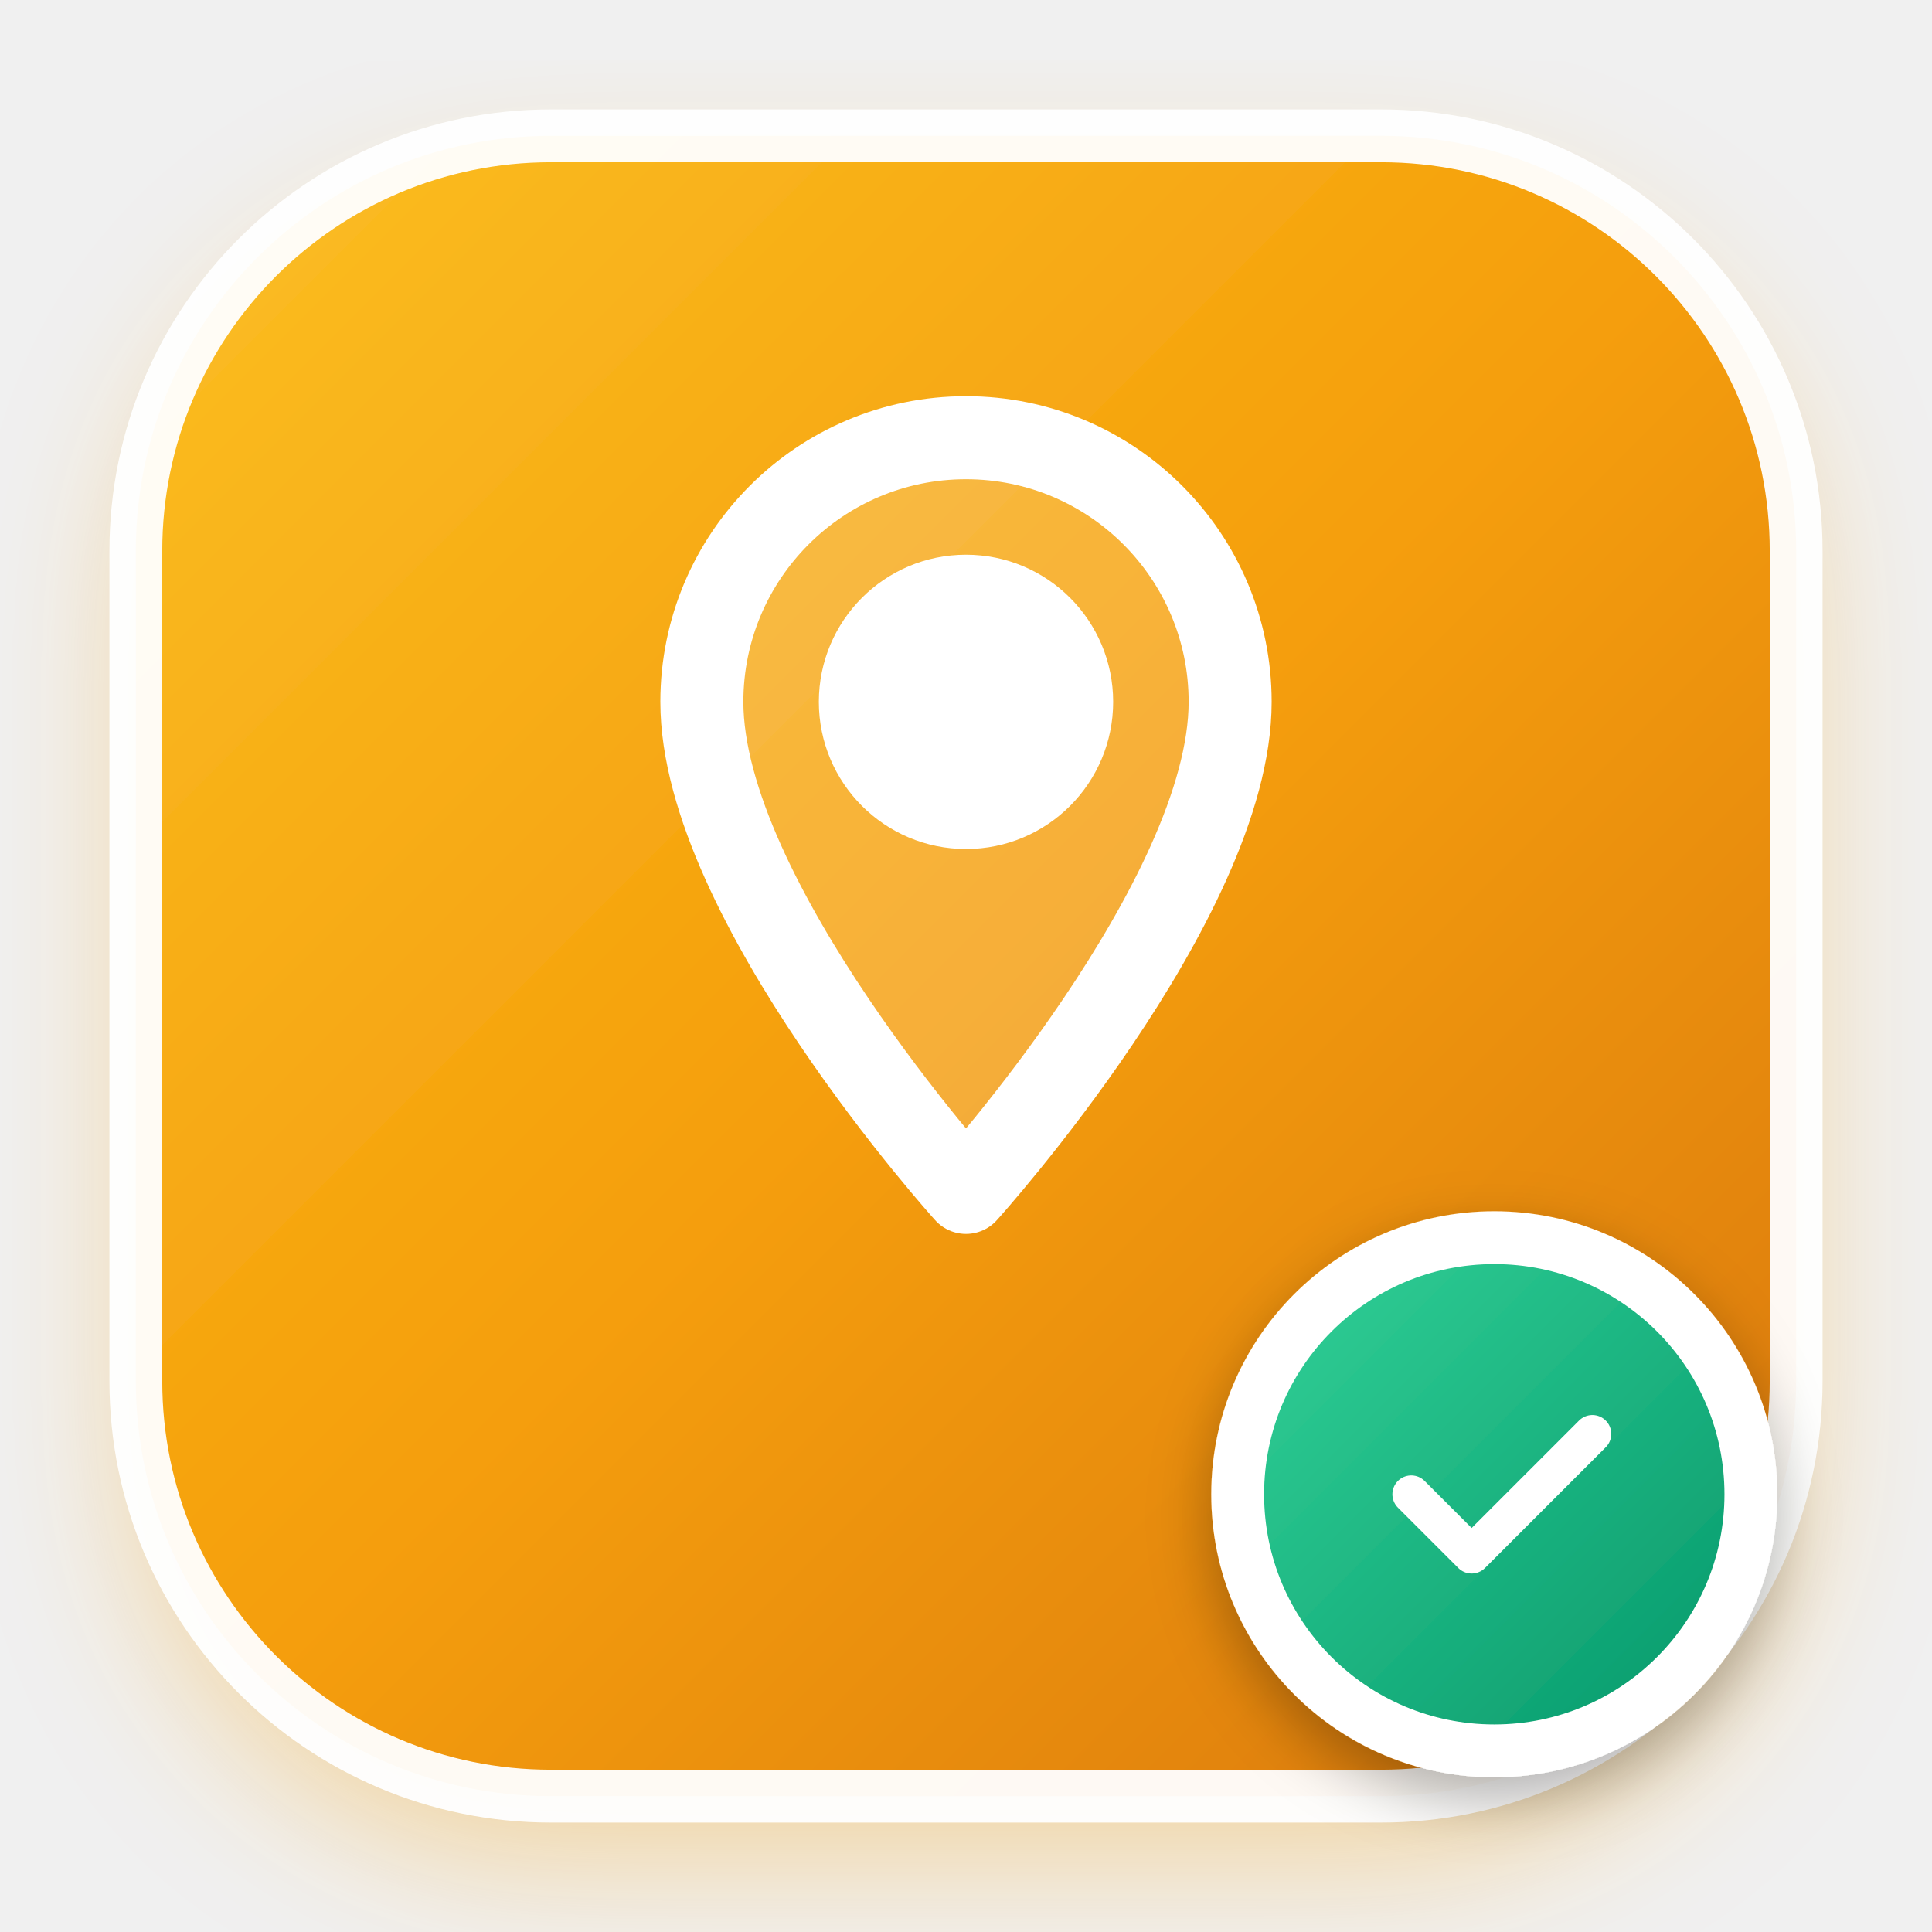
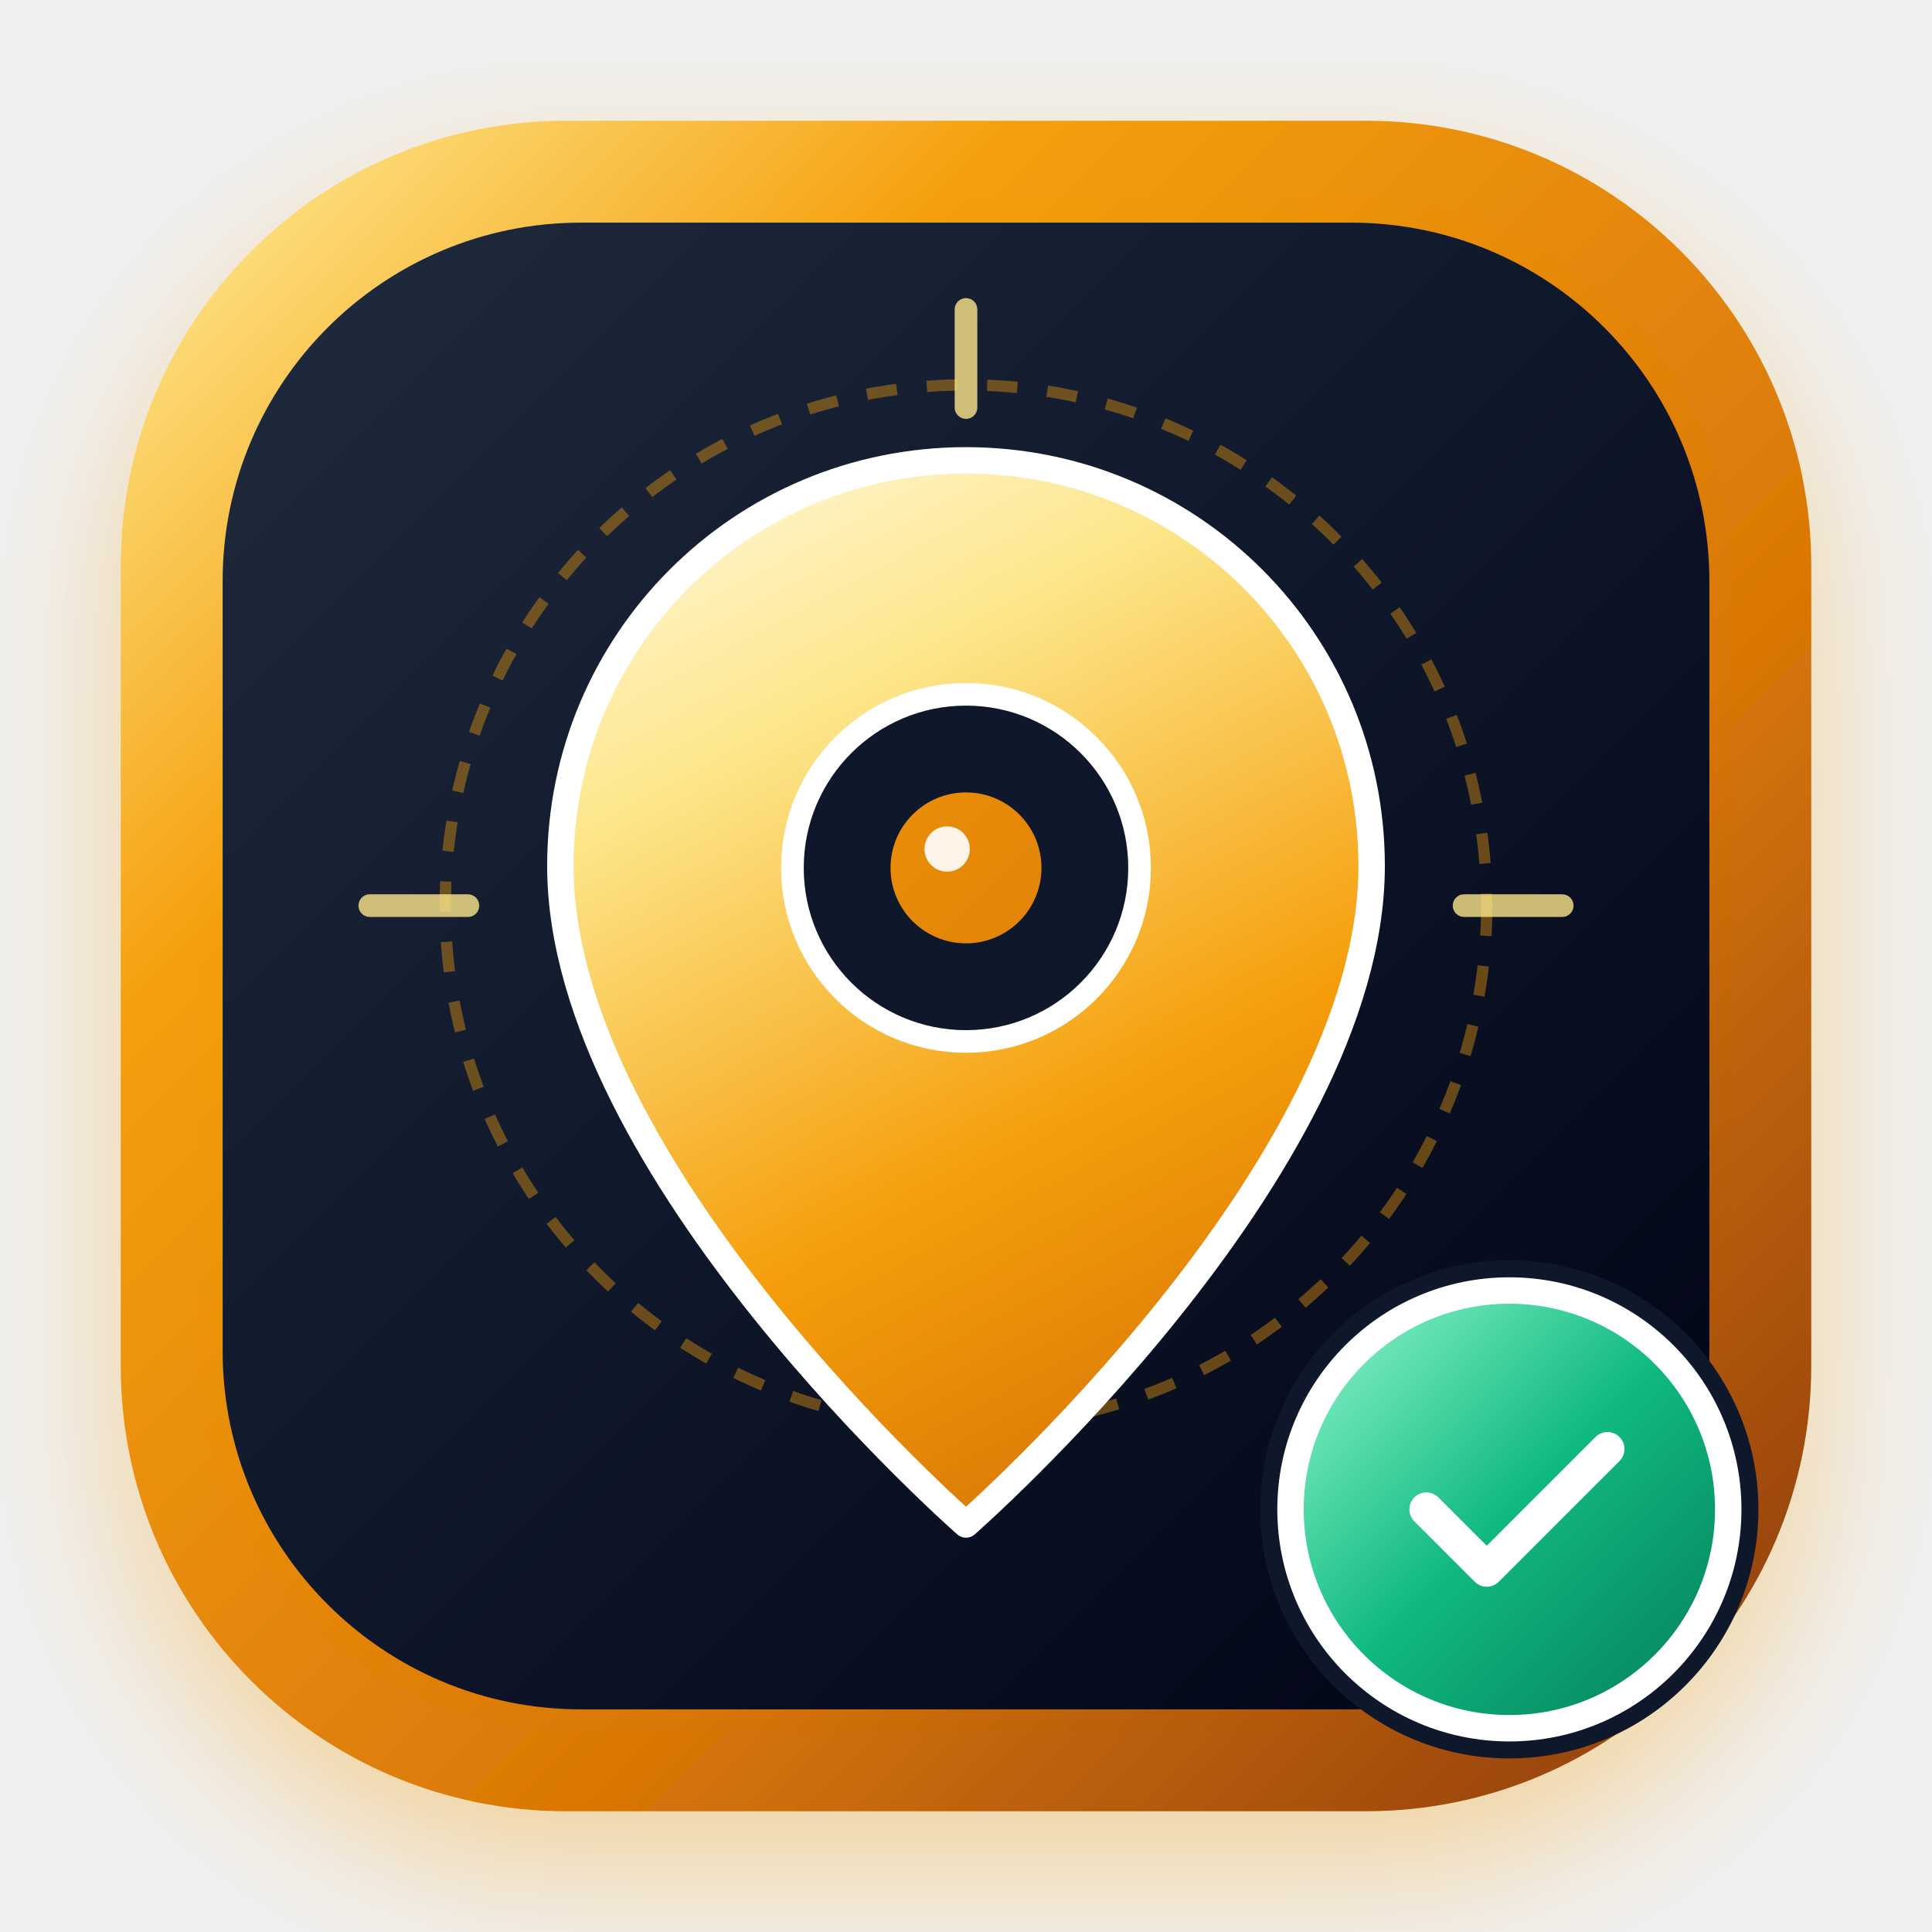
<svg xmlns="http://www.w3.org/2000/svg" viewBox="0 0 512 512" width="512" height="512">
  <defs>
-     <linearGradient id="amberGrad" x1="0%" y1="0%" x2="100%" y2="100%">
-       <stop offset="0%" stop-color="#fbbf24" />
-       <stop offset="50%" stop-color="#f59e0b" />
-       <stop offset="100%" stop-color="#d97706" />
+     <linearGradient id="goldPlate" x1="50" y1="50" x2="460" y2="460" gradientUnits="userSpaceOnUse">
+       <stop offset="0%" stop-color="#FDE68A" />
+       <stop offset="25%" stop-color="#F59E0B" />
+       <stop offset="65%" stop-color="#D97706" />
+       <stop offset="100%" stop-color="#92400E" />
    </linearGradient>
-     <linearGradient id="emeraldGrad" x1="0%" y1="0%" x2="100%" y2="100%">
-       <stop offset="0%" stop-color="#34d399" />
-       <stop offset="100%" stop-color="#059669" />
+     <linearGradient id="innerPlate" x1="80" y1="80" x2="430" y2="430" gradientUnits="userSpaceOnUse">
+       <stop offset="0%" stop-color="#1E293B" />
+       <stop offset="50%" stop-color="#0F172A" />
+       <stop offset="100%" stop-color="#020617" />
    </linearGradient>
-     <filter id="glow" x="-20%" y="-20%" width="140%" height="140%">
-       <feDropShadow dx="0" dy="16" stdDeviation="20" flood-color="#f59e0b" flood-opacity="0.35" />
-     </filter>
-     <filter id="badgeShadow" x="-30%" y="-30%" width="160%" height="160%">
-       <feDropShadow dx="0" dy="6" stdDeviation="8" flood-color="#000000" flood-opacity="0.3" />
+     <linearGradient id="pinGold" x1="180" y1="100" x2="330" y2="380" gradientUnits="userSpaceOnUse">
+       <stop offset="0%" stop-color="#FFFBEB" />
+       <stop offset="30%" stop-color="#FDE68A" />
+       <stop offset="70%" stop-color="#F59E0B" />
+       <stop offset="100%" stop-color="#D97706" />
+     </linearGradient>
+     <linearGradient id="emeraldBadge" x1="360" y1="360" x2="460" y2="460" gradientUnits="userSpaceOnUse">
+       <stop offset="0%" stop-color="#6EE7B7" />
+       <stop offset="40%" stop-color="#10B981" />
+       <stop offset="100%" stop-color="#047857" />
+     </linearGradient>
+     <filter id="emblemGlow" x="-10%" y="-10%" width="120%" height="120%">
+       <feDropShadow dx="0" dy="16" stdDeviation="20" flood-color="#F59E0B" flood-opacity="0.35" />
    </filter>
  </defs>
-   <rect x="36" y="36" width="440" height="440" rx="110" fill="url(#amberGrad)" filter="url(#glow)" />
-   <rect x="36" y="36" width="440" height="440" rx="110" fill="none" stroke="#ffffff" stroke-width="14" stroke-opacity="0.95" />
-   <g transform="translate(136, 96) scale(10)" stroke="#ffffff" stroke-width="2.2" fill="none" stroke-linecap="round" stroke-linejoin="round">
-     <path d="M12 2C8.134 2 5 5.134 5 9C5 14.25 12 22 12 22C12 22 19 14.25 19 9C19 5.134 15.866 2 12 2Z" fill="#ffffff" fill-opacity="0.18" />
-     <circle cx="12" cy="9" r="2.8" fill="#ffffff" />
+   <rect x="32" y="32" width="448" height="448" rx="118" fill="url(#goldPlate)" filter="url(#emblemGlow)" />
+   <rect x="56" y="56" width="400" height="400" rx="98" fill="url(#innerPlate)" stroke="url(#goldPlate)" stroke-width="6" />
+   <circle cx="256" cy="240" r="138" stroke="#F59E0B" stroke-width="3" stroke-dasharray="8 8" opacity="0.4" fill="none" />
+   <circle cx="256" cy="240" r="92" stroke="#FDE68A" stroke-width="2.5" stroke-dasharray="6 10" opacity="0.3" fill="none" />
+   <path d="M256 82 L256 108" stroke="#FDE68A" stroke-width="6" stroke-linecap="round" opacity="0.8" />
+   <path d="M256 372 L256 398" stroke="#FDE68A" stroke-width="6" stroke-linecap="round" opacity="0.8" />
+   <path d="M98 240 L124 240" stroke="#FDE68A" stroke-width="6" stroke-linecap="round" opacity="0.8" />
+   <path d="M388 240 L414 240" stroke="#FDE68A" stroke-width="6" stroke-linecap="round" opacity="0.8" />
+   <g>
+     <path d="M256 122C196.5 122 148.5 170 148.5 229.5C148.5 310 256 404 256 404C256 404 363.5 310 363.5 229.5C363.5 170 315.5 122 256 122Z" fill="url(#pinGold)" stroke="#FFFFFF" stroke-width="7" stroke-linejoin="round" />
+     <circle cx="256" cy="230" r="46" fill="#0F172A" stroke="#FFFFFF" stroke-width="6" />
+     <circle cx="256" cy="230" r="20" fill="url(#goldPlate)" />
+     <circle cx="251" cy="225" r="6" fill="#FFFFFF" opacity="0.9" />
  </g>
-   <circle cx="396" cy="396" r="68" fill="url(#emeraldGrad)" stroke="#ffffff" stroke-width="14" filter="url(#badgeShadow)" />
-   <path d="M374 396 L390 412 L422 380" fill="none" stroke="#ffffff" stroke-width="10" stroke-linecap="round" stroke-linejoin="round" />
+   <circle cx="400" cy="400" r="66" fill="#0F172A" />
+   <circle cx="400" cy="400" r="58" fill="url(#emeraldBadge)" stroke="#FFFFFF" stroke-width="7" />
+   <path d="M378 400 L394 416 L426 384" fill="none" stroke="#FFFFFF" stroke-width="9" stroke-linecap="round" stroke-linejoin="round" />
</svg>
